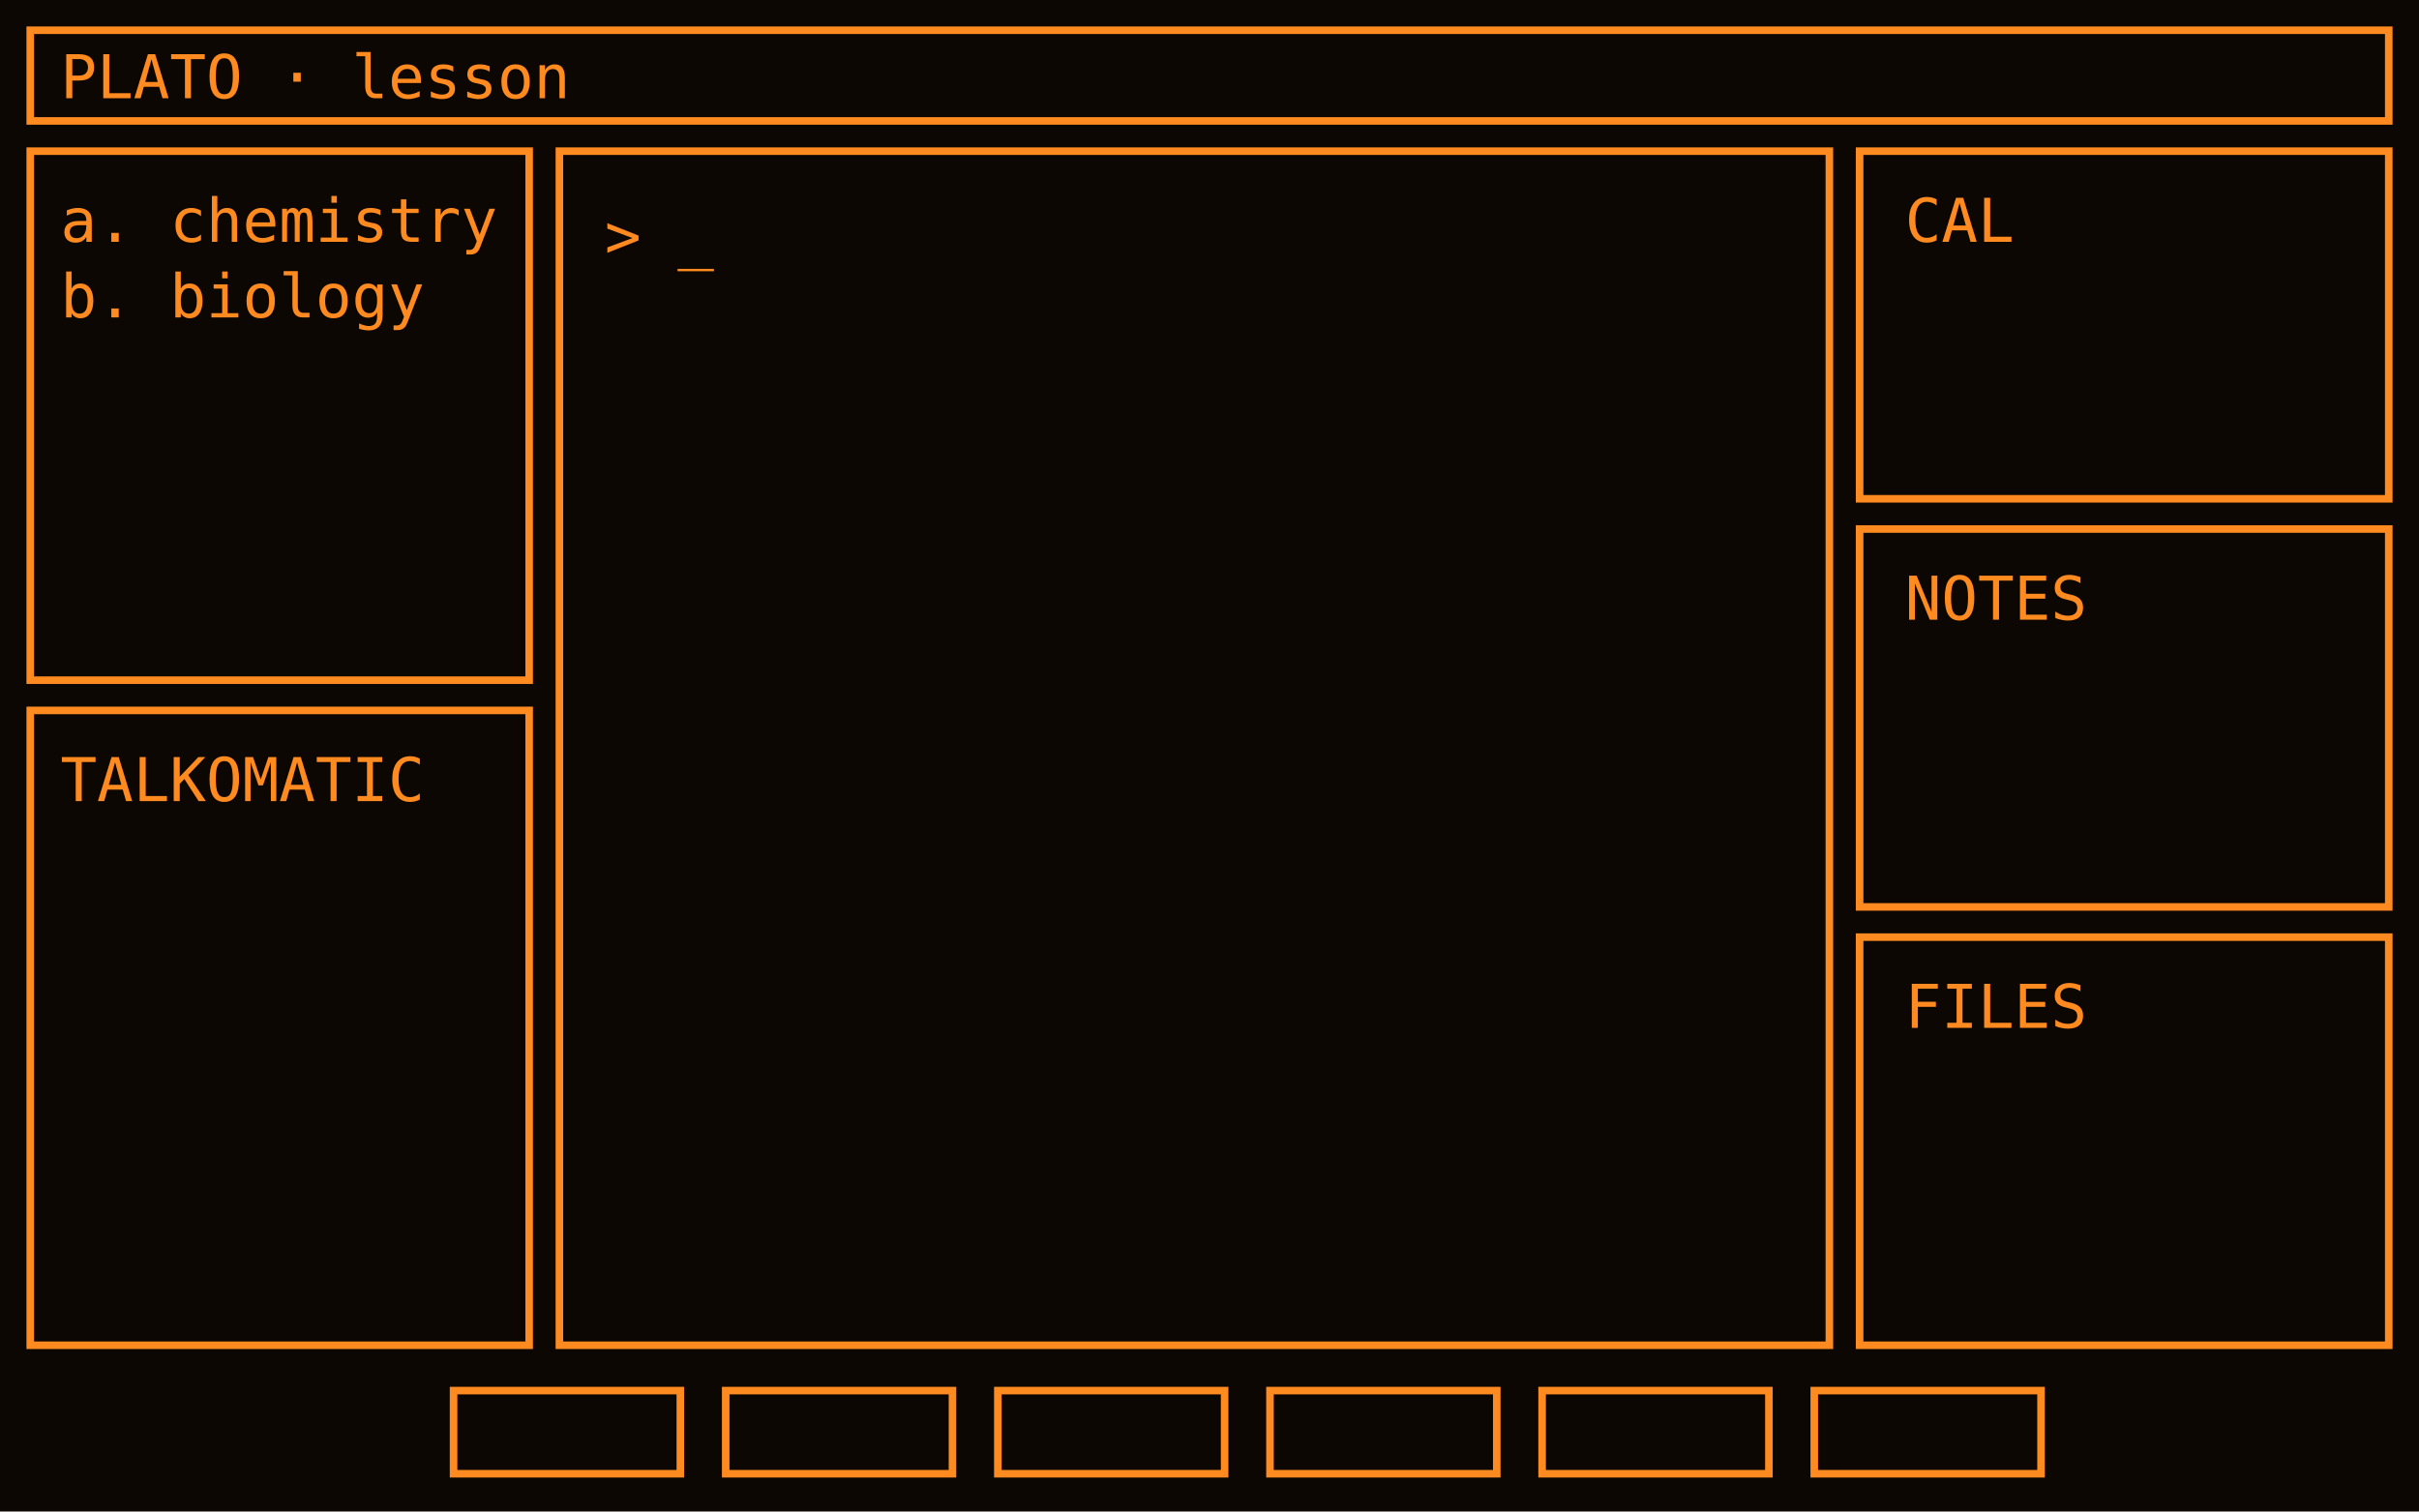
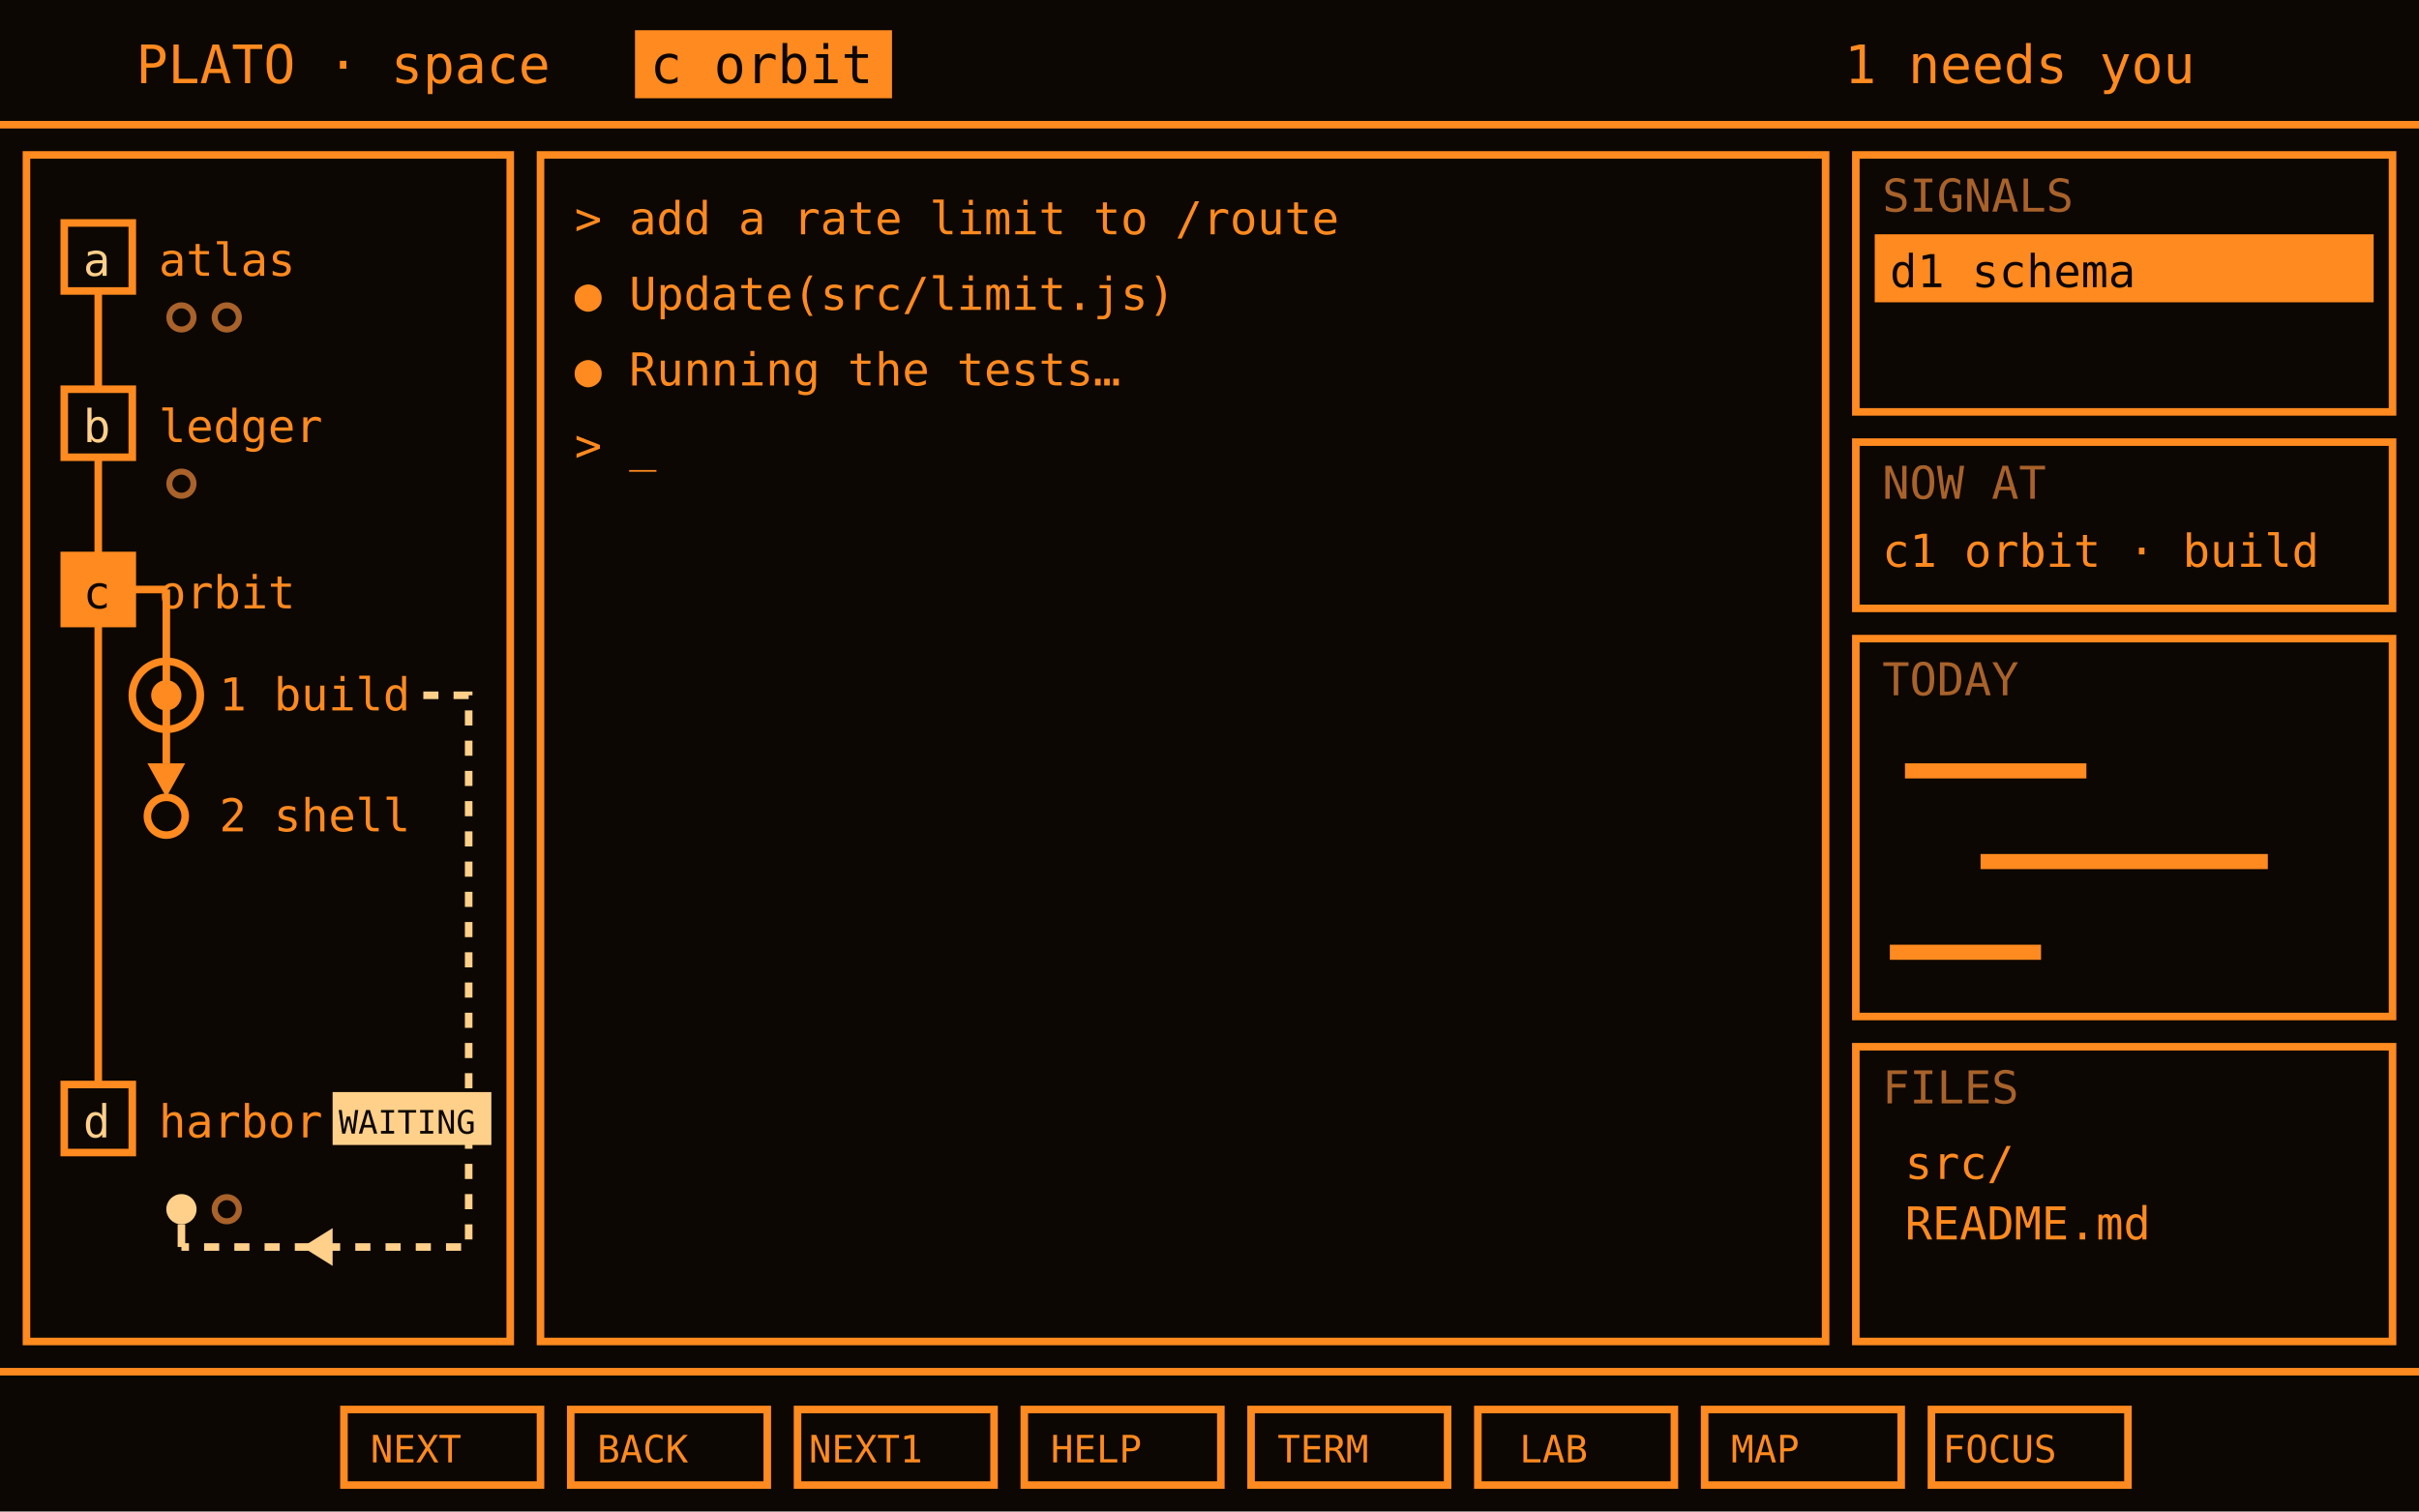
<svg xmlns="http://www.w3.org/2000/svg" width="320" height="200" viewBox="0 0 320 200">
  <rect width="320" height="200" fill="#0d0703" />
+   <g fill="#ff8a1f" font-family="monospace" font-size="7">
+     <text x="18" y="11">PLATO · space</text>
+     <rect x="84" y="4" width="34" height="9" />
+     <text x="244" y="11">1 needs you</text>
+   </g>
+   <text x="86" y="11" fill="#0d0703" font-family="monospace" font-size="7">c orbit</text>
  <g fill="none" stroke="#ff8a1f" stroke-width="1">
-     <rect x="4" y="4" width="312" height="12" />
-     <rect x="4" y="20" width="66" height="70" />
-     <rect x="4" y="94" width="66" height="84" />
-     <rect x="74" y="20" width="168" height="158" />
-     <rect x="246" y="20" width="70" height="46" />
-     <rect x="246" y="70" width="70" height="50" />
-     <rect x="246" y="124" width="70" height="54" />
+     <line x1="0" y1="16.5" x2="320" y2="16.5" />
+     <rect x="3.5" y="20.5" width="64" height="157" />
+     <rect x="71.5" y="20.5" width="170" height="157" />
+     <rect x="245.5" y="20.5" width="71" height="34" />
+     <rect x="245.5" y="58.5" width="71" height="22" />
+     <rect x="245.5" y="84.5" width="71" height="50" />
+     <rect x="245.5" y="138.5" width="71" height="39" />
+     <line x1="0" y1="181.5" x2="320" y2="181.5" />
  </g>
-   <g fill="#ff8a1f" font-family="monospace" font-size="8">
-     <text x="8" y="13">PLATO · lesson</text>
-     <text x="8" y="32">a. chemistry</text>
-     <text x="8" y="42">b. biology</text>
-     <text x="80" y="34">&gt; _</text>
-     <text x="252" y="32">CAL</text>
-     <text x="252" y="82">NOTES</text>
-     <text x="252" y="136">FILES</text>
-     <text x="8" y="106">TALKOMATIC</text>
+   <g stroke="#ff8a1f" stroke-width="1" fill="none">
+     <line x1="13" y1="34" x2="13" y2="148" />
+     <line x1="13" y1="78" x2="22" y2="78" />
+     <line x1="22" y1="78" x2="22" y2="101" />
+     <path d="M19.5 101 H24.5 L22 105.5 Z" fill="#ff8a1f" stroke="none" />
+     <circle cx="22" cy="92" r="4.5" />
+     <circle cx="22" cy="108" r="2.5" />
+     <path d="M56 92 H62 V165 H24" stroke="#ffd08a" stroke-dasharray="2 2" />
+     <line x1="24" y1="165" x2="24" y2="162" stroke="#ffd08a" />
+     <path d="M44 162.5 L40 165 L44 167.5 Z" fill="#ffd08a" stroke="none" />
+   </g>
+   <g font-family="monospace" font-size="6">
+     <g fill="#0d0703" stroke="#ff8a1f">
+       <rect x="8.5" y="29.5" width="9" height="9" />
+       <rect x="8.5" y="51.5" width="9" height="9" />
+       <rect x="8.5" y="143.5" width="9" height="9" />
+     </g>
+     <rect x="8.5" y="73.5" width="9" height="9" fill="#ff8a1f" stroke="#ff8a1f" />
+     <g fill="#ffd08a">
+       <text x="11" y="36.5">a</text>
+       <text x="11" y="58.5">b</text>
+       <text x="11" y="150.5">d</text>
+     </g>
+     <text x="11" y="80.5" fill="#0d0703">c</text>
+     <g fill="#ff8a1f">
+       <text x="21" y="36.5">atlas</text>
+       <text x="21" y="58.5">ledger</text>
+       <text x="21" y="80.5">orbit</text>
+       <text x="21" y="150.5">harbor</text>
+       <text x="29" y="94">1 build</text>
+       <text x="29" y="110">2 shell</text>
+     </g>
+     <circle cx="22" cy="92" r="2" fill="#ff8a1f" />
+     <g fill="none" stroke="#a8622a" stroke-width="0.8">
+       <circle cx="24" cy="42" r="1.6" />
+       <circle cx="30" cy="42" r="1.6" />
+       <circle cx="24" cy="64" r="1.6" />
+       <circle cx="30" cy="160" r="1.6" />
+     </g>
+     <circle cx="24" cy="160" r="2" fill="#ffd08a" />
+     <rect x="44" y="144.5" width="21" height="7" fill="#ffd08a" />
+     <text x="44.8" y="150" fill="#0d0703" font-size="4.3">WAITING</text>
+   </g>
+   <g fill="#ff8a1f" font-family="monospace" font-size="6">
+     <text x="76" y="31">&gt; add a rate limit to /route</text>
+     <text x="76" y="41">● Update(src/limit.js)</text>
+     <text x="76" y="51">● Running the tests…</text>
+     <text x="76" y="61">&gt; _</text>
+     <text x="249" y="28" fill="#a8622a">SIGNALS</text>
+     <rect x="248" y="31" width="66" height="9" />
+     <text x="250" y="38" fill="#0d0703">d1 schema</text>
+     <text x="249" y="66" fill="#a8622a">NOW AT</text>
+     <text x="249" y="75">c1 orbit · build</text>
+     <text x="249" y="92" fill="#a8622a">TODAY</text>
+     <text x="249" y="146" fill="#a8622a">FILES</text>
+     <text x="252" y="156">src/</text>
+     <text x="252" y="164">README.md</text>
+   </g>
+   <g stroke="#ff8a1f" stroke-width="2">
+     <line x1="252" y1="102" x2="276" y2="102" />
+     <line x1="262" y1="114" x2="300" y2="114" />
+     <line x1="250" y1="126" x2="270" y2="126" />
  </g>
  <g fill="none" stroke="#ff8a1f">
-     <rect x="60" y="184" width="30" height="11" />
-     <rect x="96" y="184" width="30" height="11" />
-     <rect x="132" y="184" width="30" height="11" />
-     <rect x="168" y="184" width="30" height="11" />
-     <rect x="204" y="184" width="30" height="11" />
-     <rect x="240" y="184" width="30" height="11" />
+     <rect x="45.5" y="186.5" width="26" height="10" />
+     <rect x="75.5" y="186.5" width="26" height="10" />
+     <rect x="105.5" y="186.5" width="26" height="10" />
+     <rect x="135.5" y="186.5" width="26" height="10" />
+     <rect x="165.5" y="186.5" width="26" height="10" />
+     <rect x="195.5" y="186.5" width="26" height="10" />
+     <rect x="225.5" y="186.5" width="26" height="10" />
+     <rect x="255.5" y="186.5" width="26" height="10" />
+   </g>
+   <g fill="#ff8a1f" font-family="monospace" font-size="5">
+     <text x="49" y="193.5">NEXT</text>
+     <text x="79" y="193.5">BACK</text>
+     <text x="107" y="193.5">NEXT1</text>
+     <text x="139" y="193.5">HELP</text>
+     <text x="169" y="193.5">TERM</text>
+     <text x="201" y="193.5">LAB</text>
+     <text x="229" y="193.5">MAP</text>
+     <text x="257" y="193.5">FOCUS</text>
  </g>
</svg>
